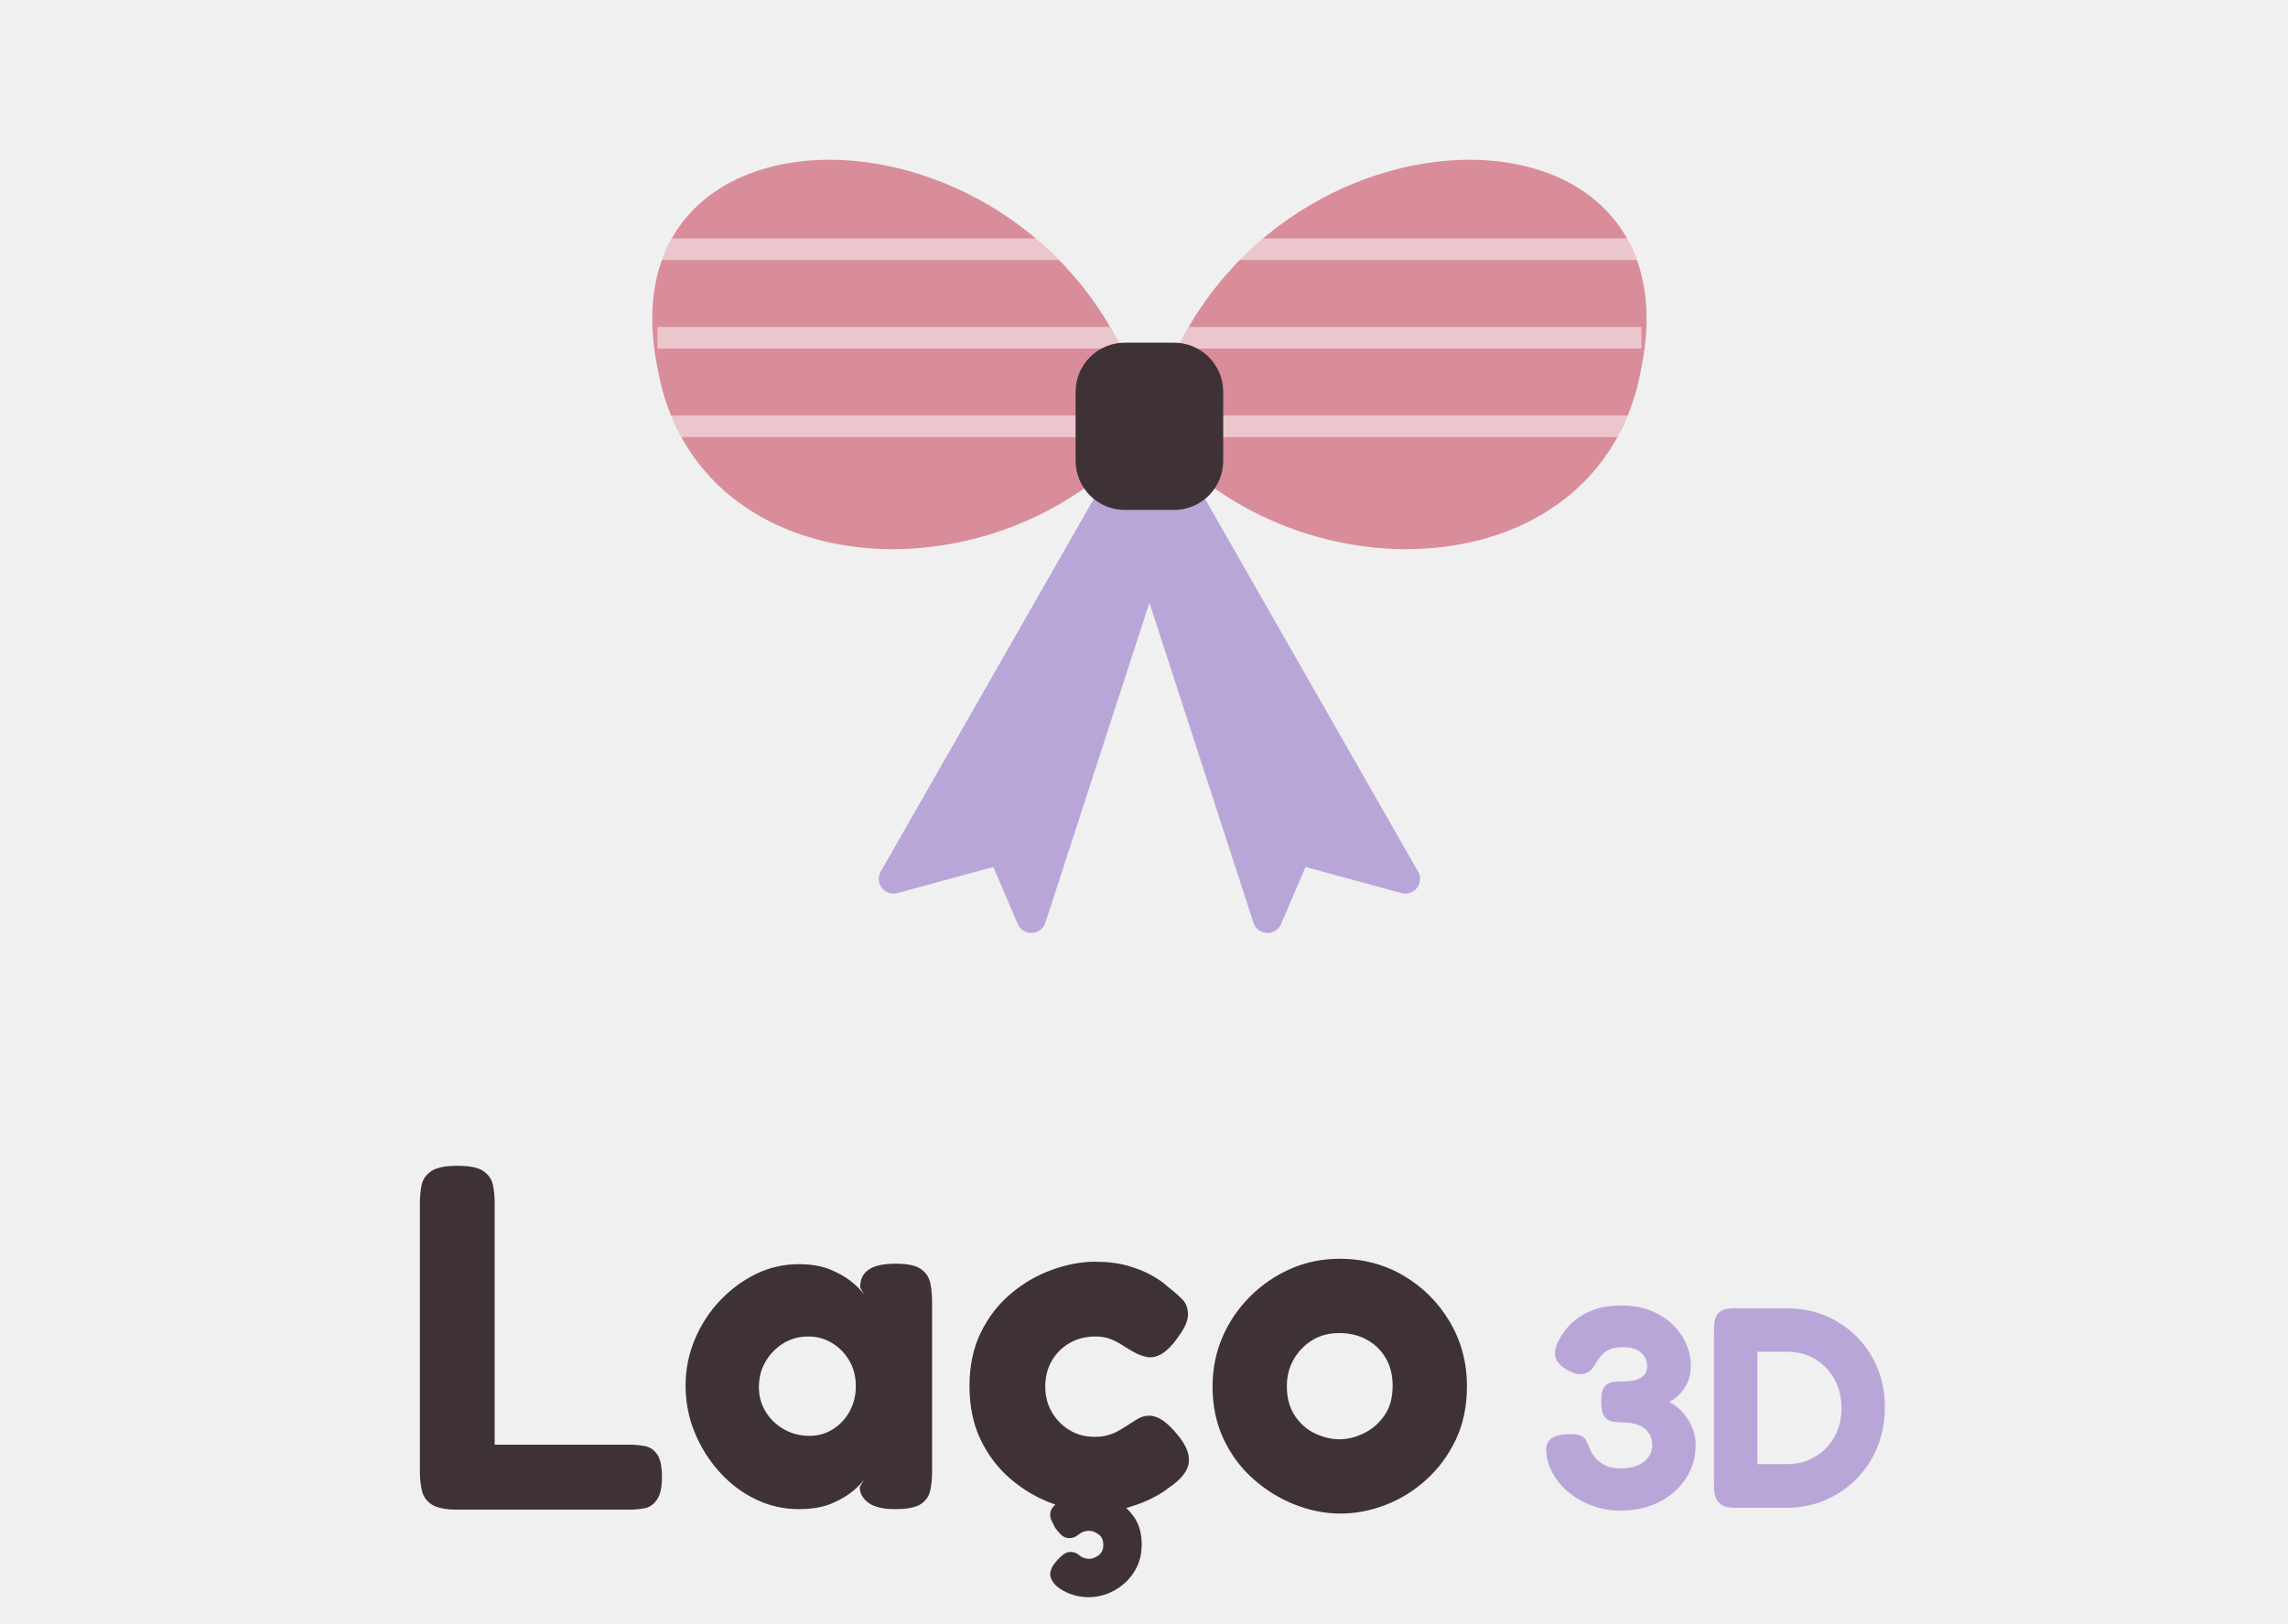
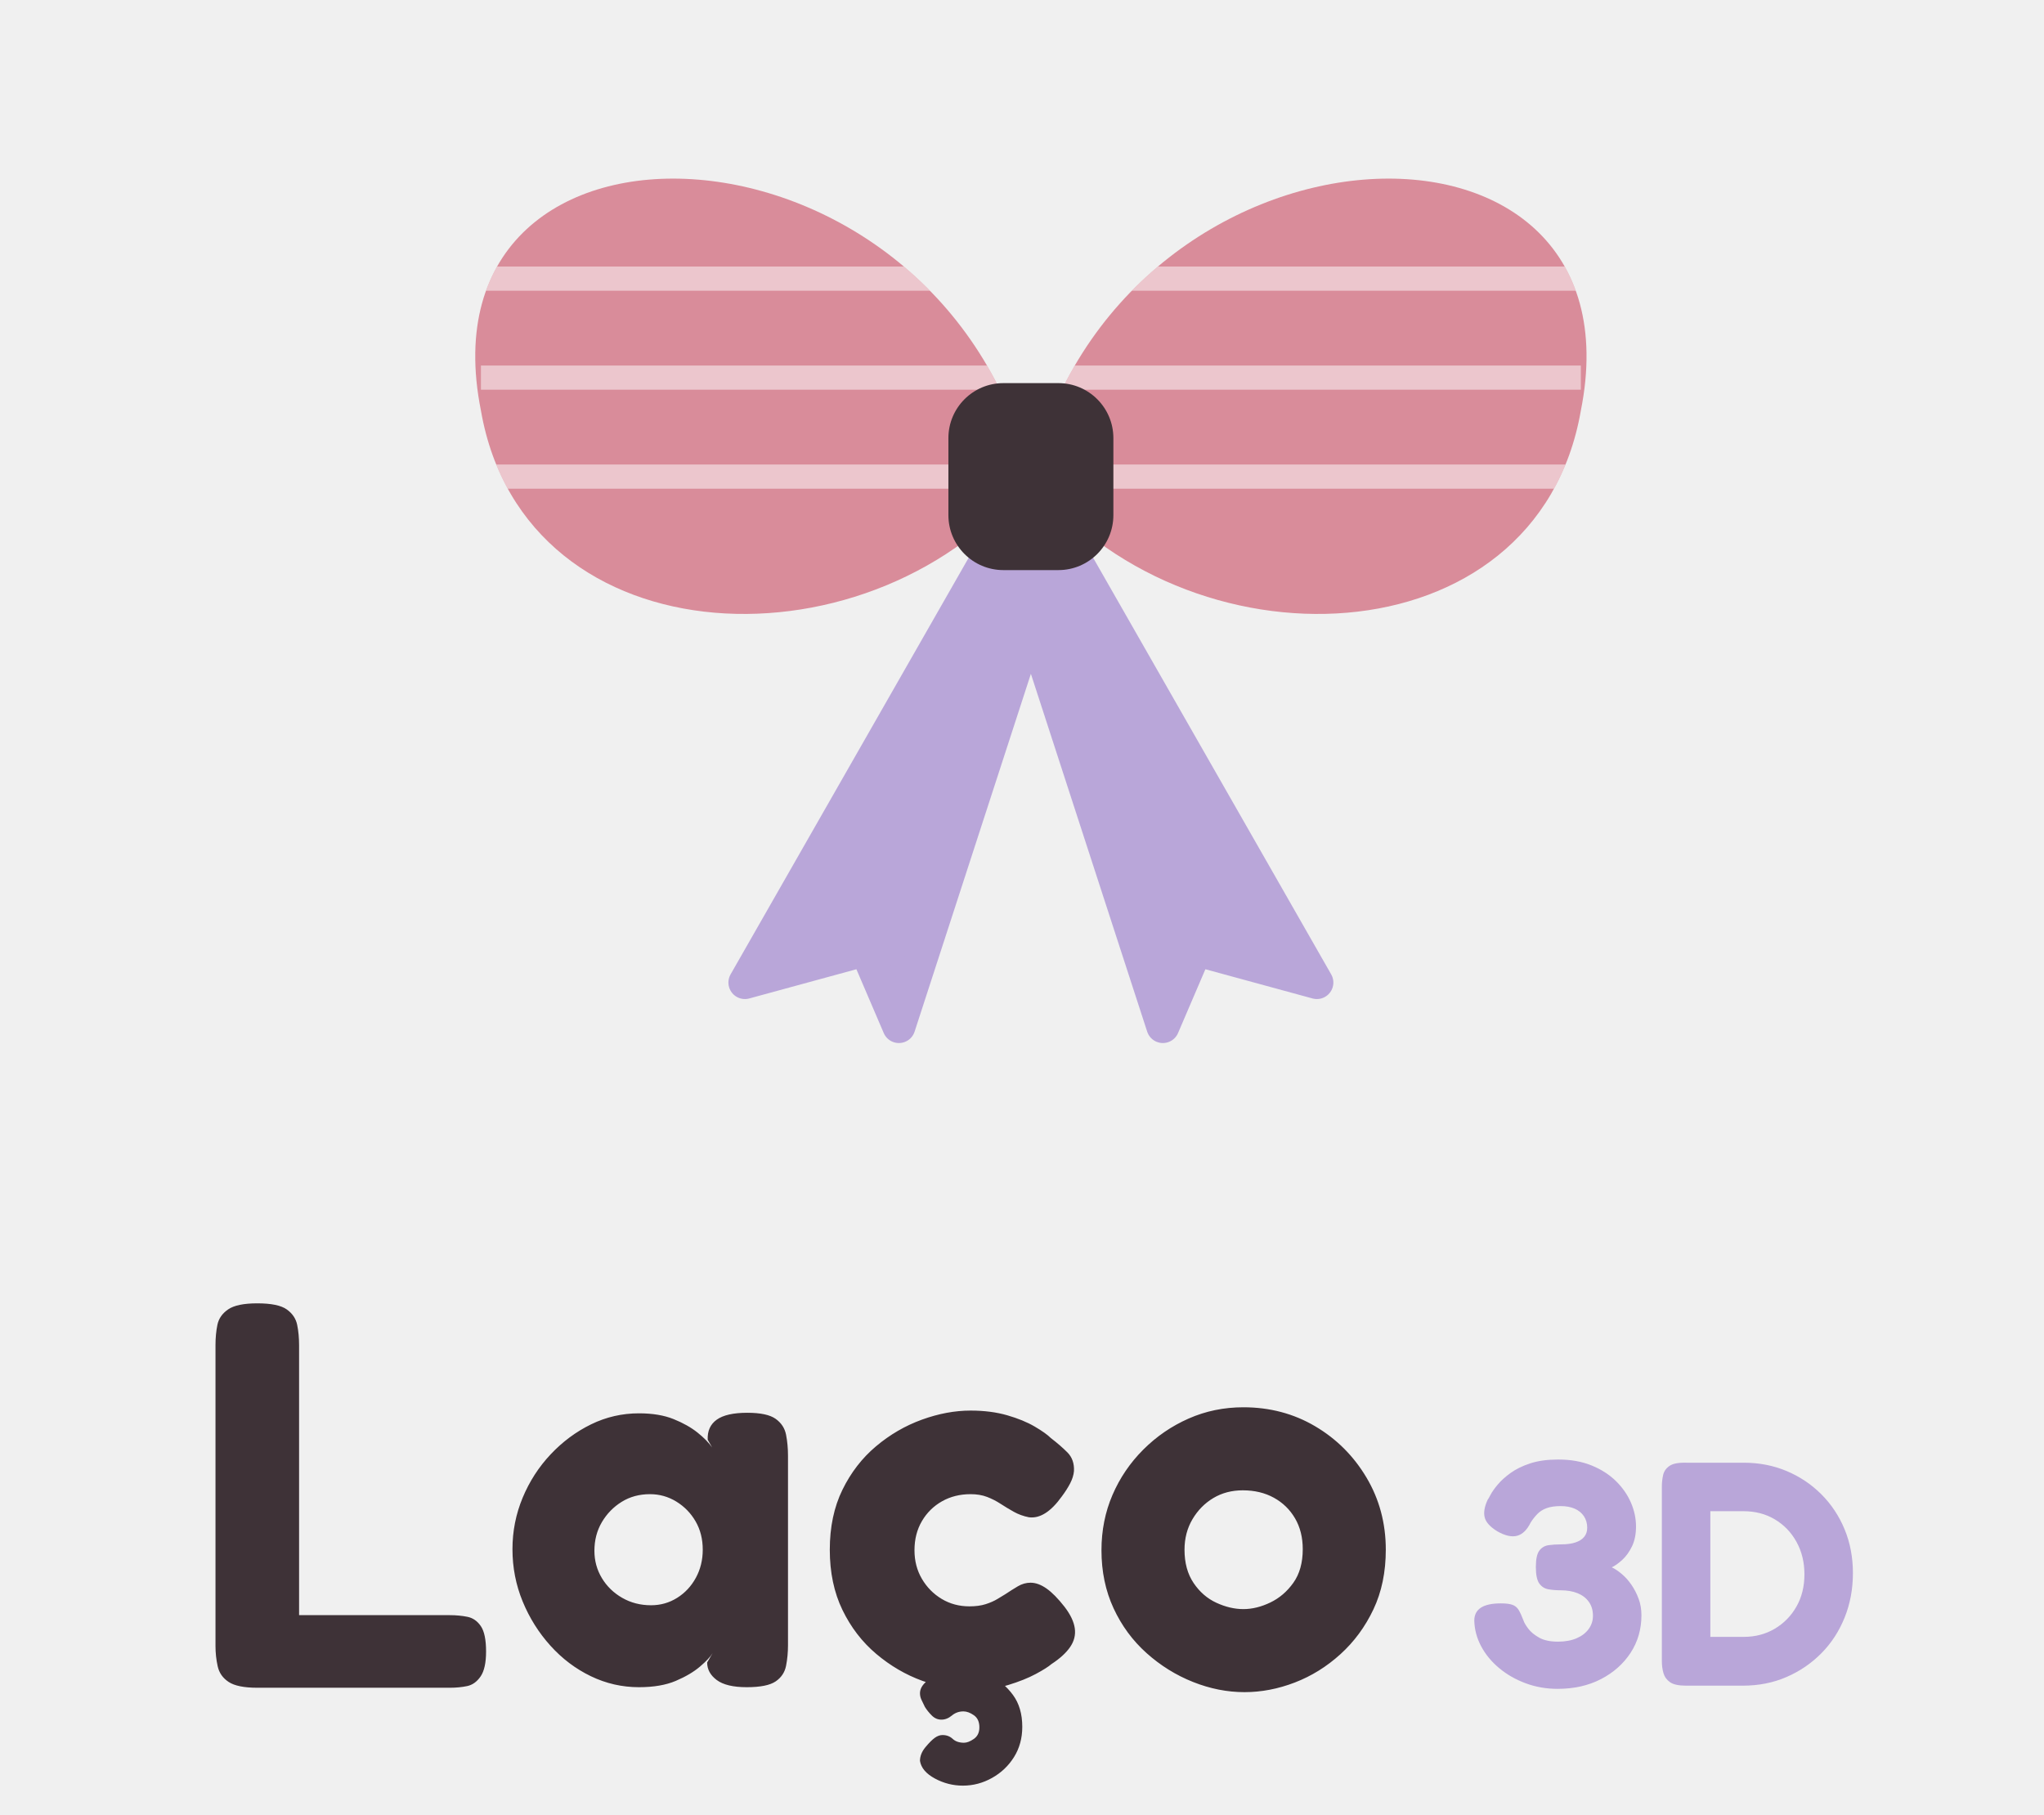
- <svg xmlns="http://www.w3.org/2000/svg" viewBox="0 0 279 198" width="279" height="198">
-   <g transform="translate(72.16,12)">
+ <svg xmlns="http://www.w3.org/2000/svg" viewBox="0 0 223 198" width="223" height="198">
+   <g transform="translate(44.47,12)">
    <defs>
      <clipPath id="cl8120">
        <path d="M68.00 40.00 C58.40 -0.80 0.80 -3.20 8.00 32.80 C12.80 60.40 51.20 61.60 68.00 40.00 Z" />
        <path d="M68.00 40.00 C77.60 -0.80 135.20 -3.20 128.00 32.80 C123.20 60.40 84.80 61.60 68.00 40.00 Z" />
      </clipPath>
    </defs>
    <path d="M65.60 44.80 L36.80 95.20 L50.00 91.60 L53.60 100.00 L69.20 52.00 Z" fill="#B9A6D9" stroke="#B9A6D9" stroke-width="3.60" stroke-linejoin="round" />
    <path d="M70.40 44.80 L99.20 95.20 L86.00 91.60 L82.40 100.00 L66.80 52.00 Z" fill="#B9A6D9" stroke="#B9A6D9" stroke-width="3.60" stroke-linejoin="round" />
    <path d="M68.00 40.00 C58.40 -0.80 0.80 -3.20 8.00 32.80 C12.80 60.40 51.20 61.60 68.00 40.00 Z" fill="#D98C9A" />
    <path d="M68.00 40.00 C77.60 -0.80 135.20 -3.20 128.00 32.80 C123.20 60.40 84.80 61.60 68.00 40.00 Z" fill="#D98C9A" />
    <rect x="8.00" y="17.08" width="120.00" height="2.64" fill="#FFFFFF" opacity="0.5" clip-path="url(#cl8120)" />
    <rect x="8.00" y="27.88" width="120.00" height="2.64" fill="#FFFFFF" opacity="0.5" clip-path="url(#cl8120)" />
    <rect x="8.00" y="38.68" width="120.00" height="2.64" fill="#FFFFFF" opacity="0.5" clip-path="url(#cl8120)" />
    <rect x="59.00" y="29.80" width="18.00" height="20.40" rx="6.00" fill="#3E3237" />
  </g>
-   <g transform="translate(47.90,183.60)">
+   <g transform="translate(20.21,183.60)">
    <path d="M7.86 0.54Q5.7 0.54 4.74 -0.09Q3.78 -0.72 3.54 -1.8Q3.3 -2.88 3.3 -4.02V-36.84Q3.3 -38.04 3.51 -39.06Q3.72 -40.08 4.68 -40.74Q5.64 -41.4 7.86 -41.4Q10.14 -41.4 11.07 -40.74Q12.0 -40.08 12.21 -39.06Q12.42 -38.04 12.42 -36.84V-7.38H28.86Q29.88 -7.38 30.78 -7.2Q31.68 -7.02 32.25 -6.18Q32.82 -5.34 32.82 -3.42Q32.82 -1.56 32.22 -0.69Q31.62 0.18 30.75 0.36Q29.88 0.54 28.86 0.54Z M61.26 0.48Q59.04 0.48 57.99 -0.3Q56.94 -1.08 56.94 -2.22L57.54 -3.24Q57.18 -2.64 56.16 -1.77Q55.14 -0.9 53.52 -0.21Q51.9 0.48 49.5 0.48Q46.74 0.48 44.25 -0.72Q41.76 -1.92 39.84 -4.05Q37.92 -6.18 36.81 -8.88Q35.7 -11.58 35.7 -14.58Q35.7 -17.52 36.81 -20.19Q37.92 -22.86 39.87 -24.93Q41.82 -27.0 44.28 -28.2Q46.74 -29.4 49.5 -29.4Q51.72 -29.4 53.28 -28.77Q54.84 -28.14 55.89 -27.3Q56.94 -26.46 57.48 -25.68L57.0 -26.52Q56.94 -27.96 57.99 -28.71Q59.04 -29.46 61.32 -29.46Q63.48 -29.46 64.41 -28.8Q65.34 -28.14 65.55 -27.06Q65.76 -25.98 65.76 -24.78V-4.08Q65.76 -2.94 65.55 -1.86Q65.34 -0.78 64.41 -0.15Q63.48 0.48 61.26 0.48ZM50.82 -8.46Q52.38 -8.46 53.67 -9.27Q54.96 -10.08 55.71 -11.46Q56.46 -12.84 56.46 -14.52Q56.46 -16.26 55.68 -17.61Q54.9 -18.96 53.58 -19.77Q52.26 -20.58 50.7 -20.58Q48.96 -20.58 47.61 -19.74Q46.26 -18.9 45.45 -17.52Q44.64 -16.14 44.64 -14.4Q44.64 -12.78 45.45 -11.43Q46.26 -10.08 47.67 -9.27Q49.08 -8.46 50.82 -8.46Z M85.8 0.78Q83.16 0.78 80.43 -0.21Q77.7 -1.2 75.39 -3.15Q73.08 -5.1 71.7 -7.95Q70.32 -10.8 70.32 -14.52Q70.32 -18.24 71.7 -21.06Q73.08 -23.88 75.36 -25.8Q77.64 -27.72 80.37 -28.71Q83.1 -29.7 85.68 -29.7Q87.9 -29.7 89.67 -29.19Q91.44 -28.68 92.67 -27.96Q93.9 -27.24 94.44 -26.7Q95.46 -25.92 96.24 -25.14Q97.02 -24.36 96.96 -23.1Q96.9 -22.44 96.54 -21.75Q96.18 -21.06 95.64 -20.34Q93.84 -17.82 92.04 -18.06Q91.14 -18.24 90.39 -18.66Q89.64 -19.08 88.95 -19.53Q88.26 -19.98 87.48 -20.28Q86.7 -20.58 85.68 -20.58Q83.94 -20.58 82.56 -19.8Q81.18 -19.02 80.37 -17.64Q79.56 -16.26 79.56 -14.46Q79.56 -12.72 80.37 -11.34Q81.18 -9.96 82.53 -9.15Q83.88 -8.34 85.56 -8.34Q86.58 -8.34 87.33 -8.58Q88.08 -8.82 88.62 -9.15Q89.16 -9.48 89.46 -9.66Q90.18 -10.14 90.84 -10.53Q91.5 -10.92 92.22 -10.92Q93.06 -10.92 93.96 -10.29Q94.86 -9.66 95.94 -8.28Q96.9 -7.02 97.05 -5.94Q97.2 -4.86 96.54 -3.9Q95.88 -2.94 94.5 -2.04Q94.02 -1.62 92.79 -0.96Q91.56 -0.3 89.79 0.24Q88.02 0.78 85.8 0.78ZM84.84 11.22Q83.22 11.22 81.78 10.44Q80.34 9.66 80.16 8.52Q80.16 7.74 80.76 7.02Q81.36 6.3 81.78 6.0Q82.2 5.7 82.62 5.7Q83.28 5.7 83.73 6.12Q84.18 6.54 84.96 6.54Q85.44 6.54 86.04 6.12Q86.64 5.7 86.64 4.86Q86.64 3.96 86.04 3.54Q85.44 3.12 84.9 3.12Q84.18 3.12 83.64 3.57Q83.1 4.02 82.5 4.02Q81.9 4.02 81.45 3.57Q81 3.12 80.7 2.64Q80.46 2.16 80.31 1.83Q80.16 1.5 80.16 1.14Q80.16 0.42 80.94 -0.21Q81.72 -0.84 82.8 -1.17Q83.88 -1.5 84.9 -1.5Q86.34 -1.5 87.81 -0.78Q89.28 -0.06 90.3 1.32Q91.32 2.7 91.32 4.8Q91.32 6.66 90.42 8.1Q89.52 9.54 88.02 10.38Q86.52 11.22 84.84 11.22Z M115.56 1.02Q112.74 1.02 109.95 -0.09Q107.16 -1.2 104.88 -3.24Q102.6 -5.28 101.28 -8.13Q99.96 -10.98 99.96 -14.46Q99.96 -17.7 101.16 -20.49Q102.36 -23.28 104.52 -25.44Q106.68 -27.6 109.47 -28.83Q112.26 -30.06 115.44 -30.06Q119.76 -30.06 123.27 -27.99Q126.78 -25.92 128.88 -22.38Q130.98 -18.84 130.98 -14.52Q130.98 -10.86 129.63 -8.01Q128.28 -5.16 126.03 -3.12Q123.78 -1.08 121.05 -0.03Q118.32 1.02 115.56 1.02ZM115.44 -8.04Q116.88 -8.04 118.38 -8.76Q119.88 -9.48 120.9 -10.92Q121.92 -12.36 121.92 -14.58Q121.92 -16.5 121.08 -17.94Q120.24 -19.38 118.77 -20.19Q117.3 -21.0 115.38 -21.0Q113.58 -21.0 112.17 -20.16Q110.76 -19.32 109.89 -17.85Q109.02 -16.38 109.02 -14.52Q109.02 -12.36 110.01 -10.89Q111 -9.42 112.5 -8.73Q114 -8.04 115.44 -8.04Z" fill="#3E3237" />
    <path d="M149.718 0.661Q147.874 0.661 146.238 0.052Q144.602 -0.557 143.35 -1.601Q142.097 -2.645 141.383 -3.985Q140.67 -5.324 140.635 -6.786Q140.635 -8.665 143.524 -8.665Q144.359 -8.665 144.794 -8.509Q145.229 -8.352 145.472 -7.952Q145.716 -7.552 145.994 -6.821Q146.099 -6.473 146.516 -5.916Q146.934 -5.359 147.717 -4.924Q148.5 -4.489 149.753 -4.489Q150.936 -4.489 151.789 -4.855Q152.641 -5.22 153.111 -5.864Q153.581 -6.508 153.581 -7.308Q153.581 -8.213 153.128 -8.839Q152.676 -9.466 151.893 -9.779Q151.11 -10.092 150.066 -10.092Q149.37 -10.092 148.744 -10.196Q148.117 -10.301 147.734 -10.823Q147.352 -11.345 147.352 -12.632Q147.352 -13.92 147.734 -14.425Q148.117 -14.929 148.744 -15.016Q149.37 -15.103 150.101 -15.103Q151.04 -15.103 151.667 -15.312Q152.293 -15.521 152.624 -15.921Q152.954 -16.321 152.954 -16.913Q152.954 -17.644 152.589 -18.183Q152.224 -18.722 151.58 -19.001Q150.936 -19.279 150.066 -19.279Q149.126 -19.279 148.517 -19.053Q147.908 -18.827 147.508 -18.409Q147.108 -17.992 146.795 -17.504Q146.203 -16.286 145.316 -16.043Q144.428 -15.799 143.141 -16.53Q141.958 -17.261 141.766 -18.061Q141.575 -18.862 142.097 -19.975Q142.166 -20.045 142.41 -20.515Q142.654 -20.984 143.193 -21.628Q143.732 -22.272 144.602 -22.898Q145.472 -23.525 146.743 -23.942Q148.013 -24.36 149.788 -24.36Q151.841 -24.36 153.424 -23.716Q155.008 -23.072 156.086 -22.011Q157.165 -20.95 157.722 -19.662Q158.279 -18.374 158.279 -17.052Q158.279 -15.799 157.844 -14.894Q157.409 -13.99 156.782 -13.415Q156.156 -12.841 155.634 -12.598Q156.156 -12.354 156.73 -11.867Q157.304 -11.38 157.774 -10.701Q158.244 -10.022 158.557 -9.187Q158.87 -8.352 158.87 -7.378Q158.87 -5.081 157.687 -3.271Q156.504 -1.462 154.451 -0.4Q152.398 0.661 149.718 0.661Z M163.742 0.313Q162.524 0.313 161.985 -0.07Q161.446 -0.452 161.272 -1.061Q161.098 -1.67 161.098 -2.366V-21.402Q161.098 -22.063 161.237 -22.672Q161.376 -23.281 161.933 -23.664Q162.49 -24.047 163.777 -24.012H170.041Q172.547 -24.012 174.704 -23.107Q176.862 -22.202 178.498 -20.567Q180.133 -18.931 181.038 -16.739Q181.943 -14.546 181.943 -11.971Q181.943 -9.361 181.038 -7.117Q180.133 -4.872 178.498 -3.219Q176.862 -1.566 174.687 -0.626Q172.512 0.313 169.937 0.313ZM166.387 -5.011H170.041Q171.92 -5.011 173.417 -5.899Q174.913 -6.786 175.783 -8.317Q176.653 -9.848 176.653 -11.832Q176.653 -13.816 175.783 -15.382Q174.913 -16.948 173.417 -17.835Q171.92 -18.722 170.006 -18.722H166.387Z" fill="#B9A6D9" />
  </g>
</svg>
